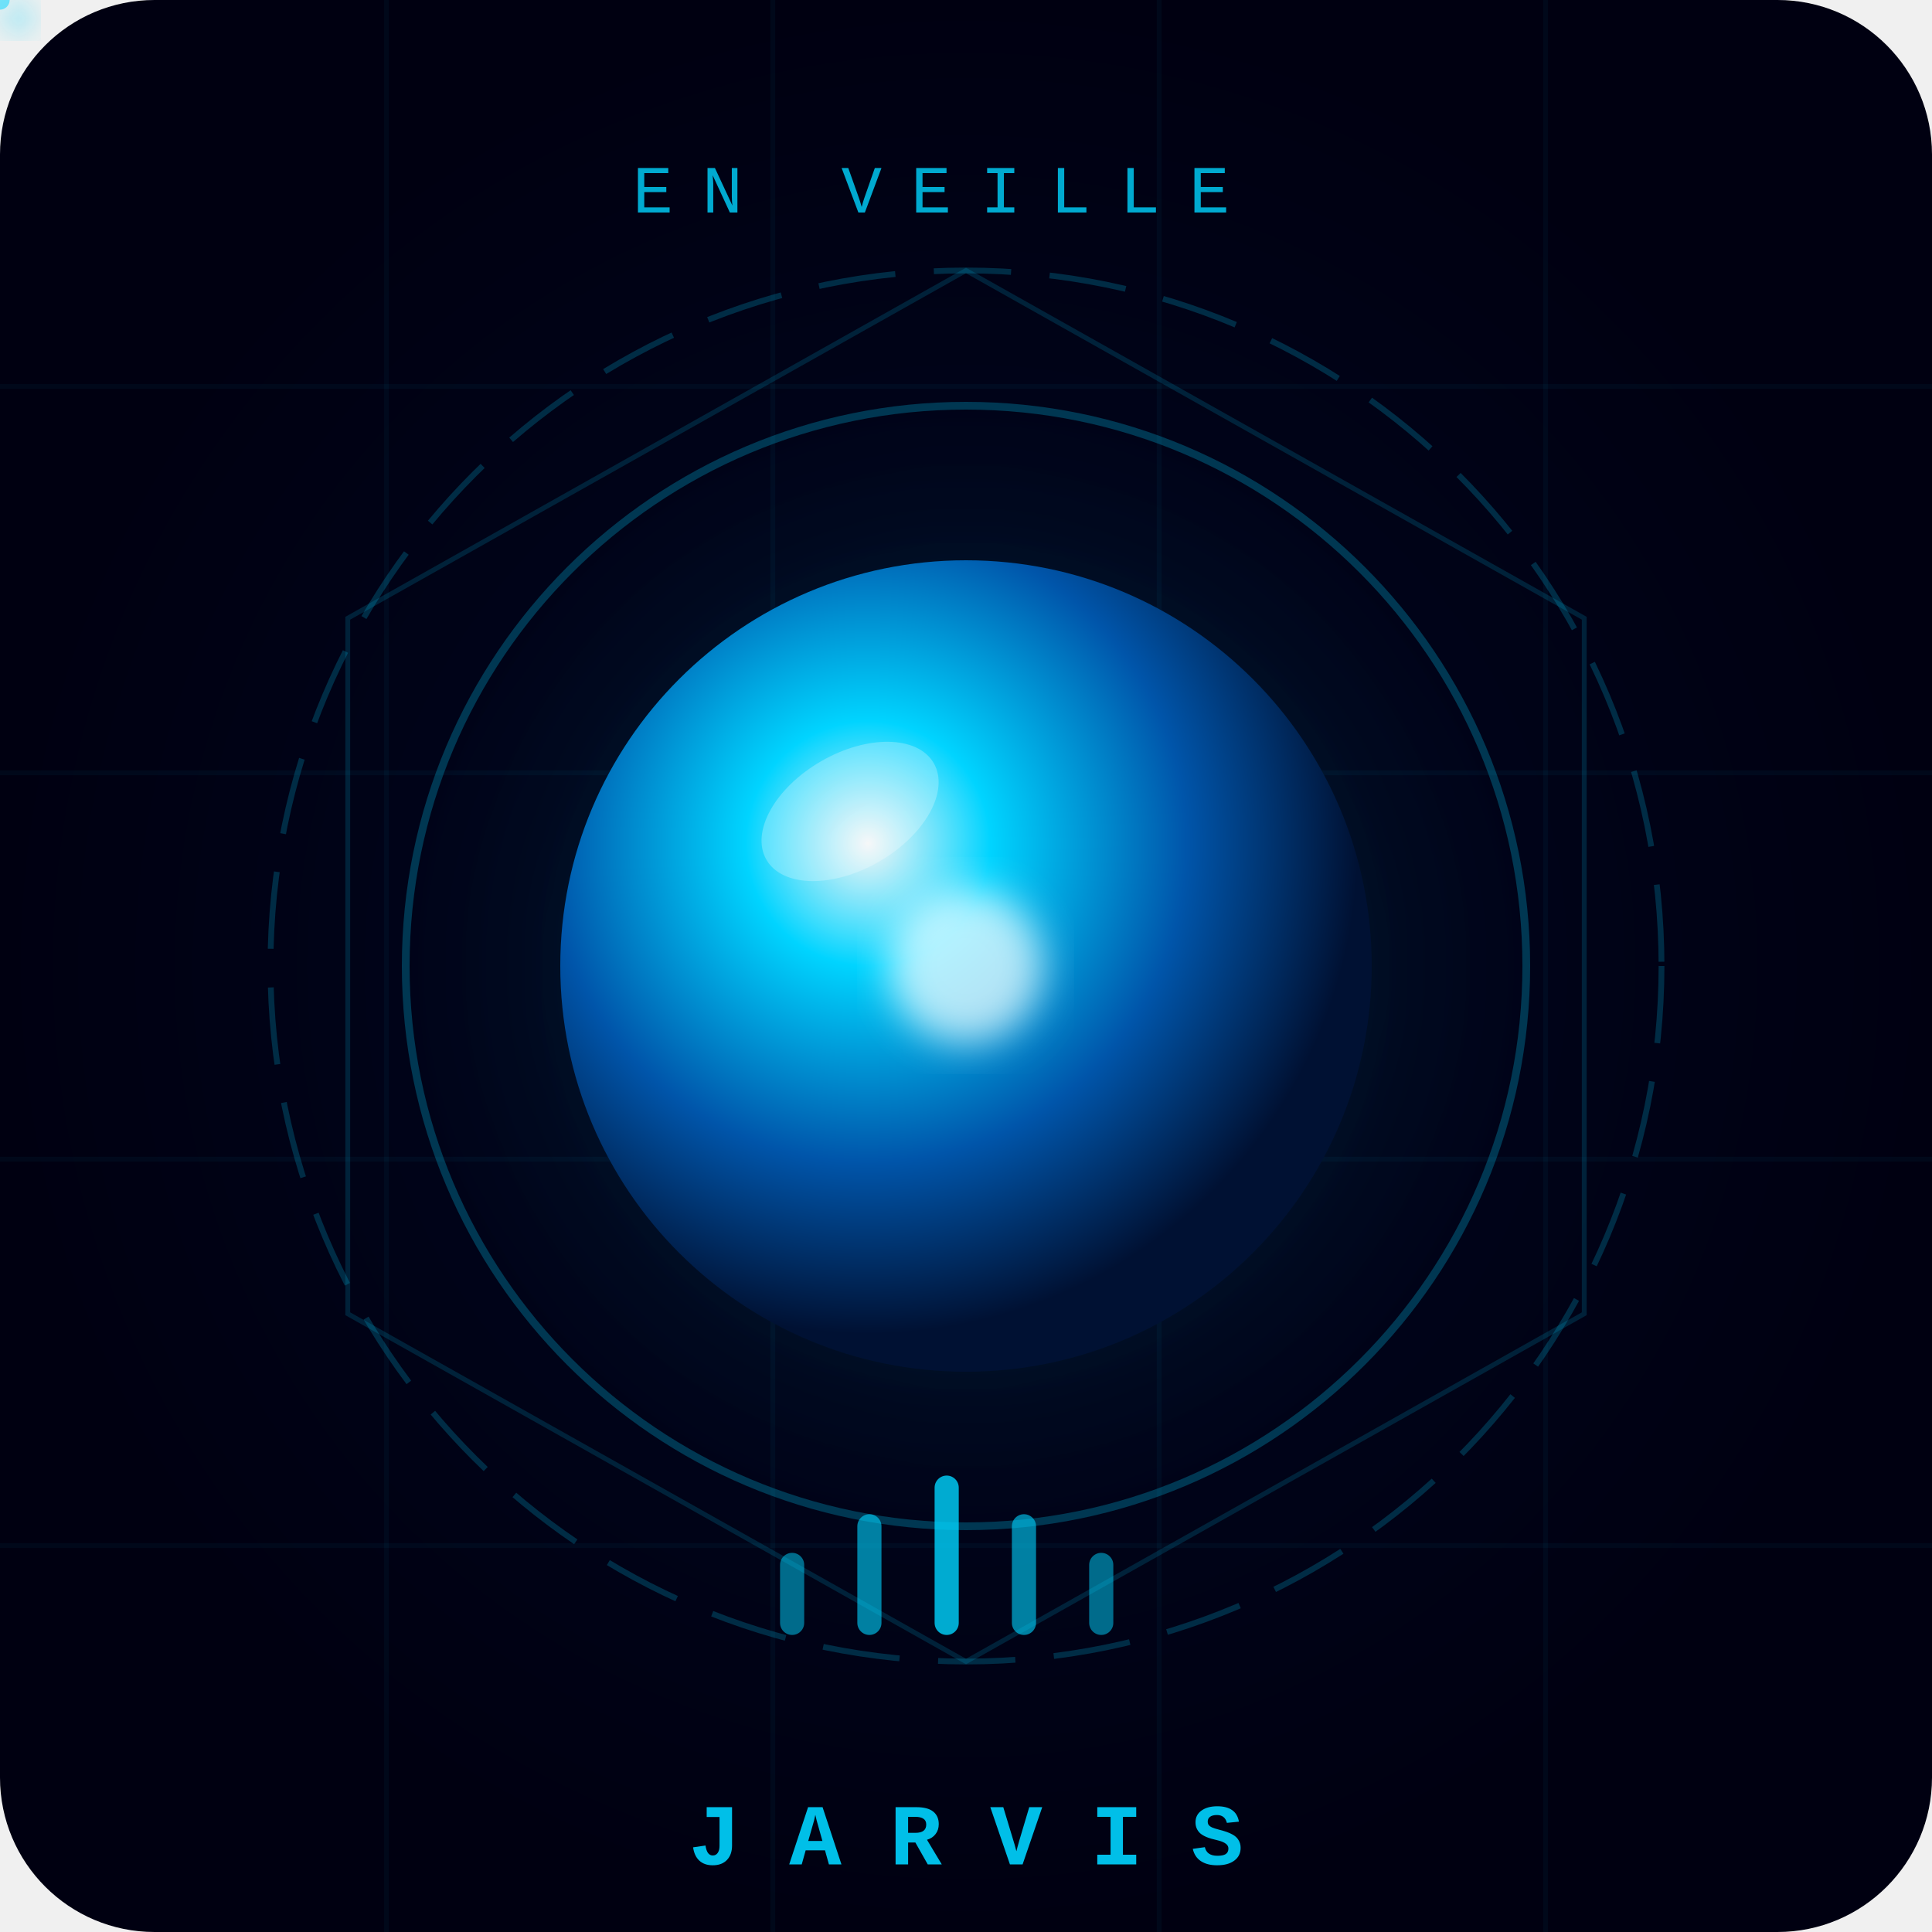
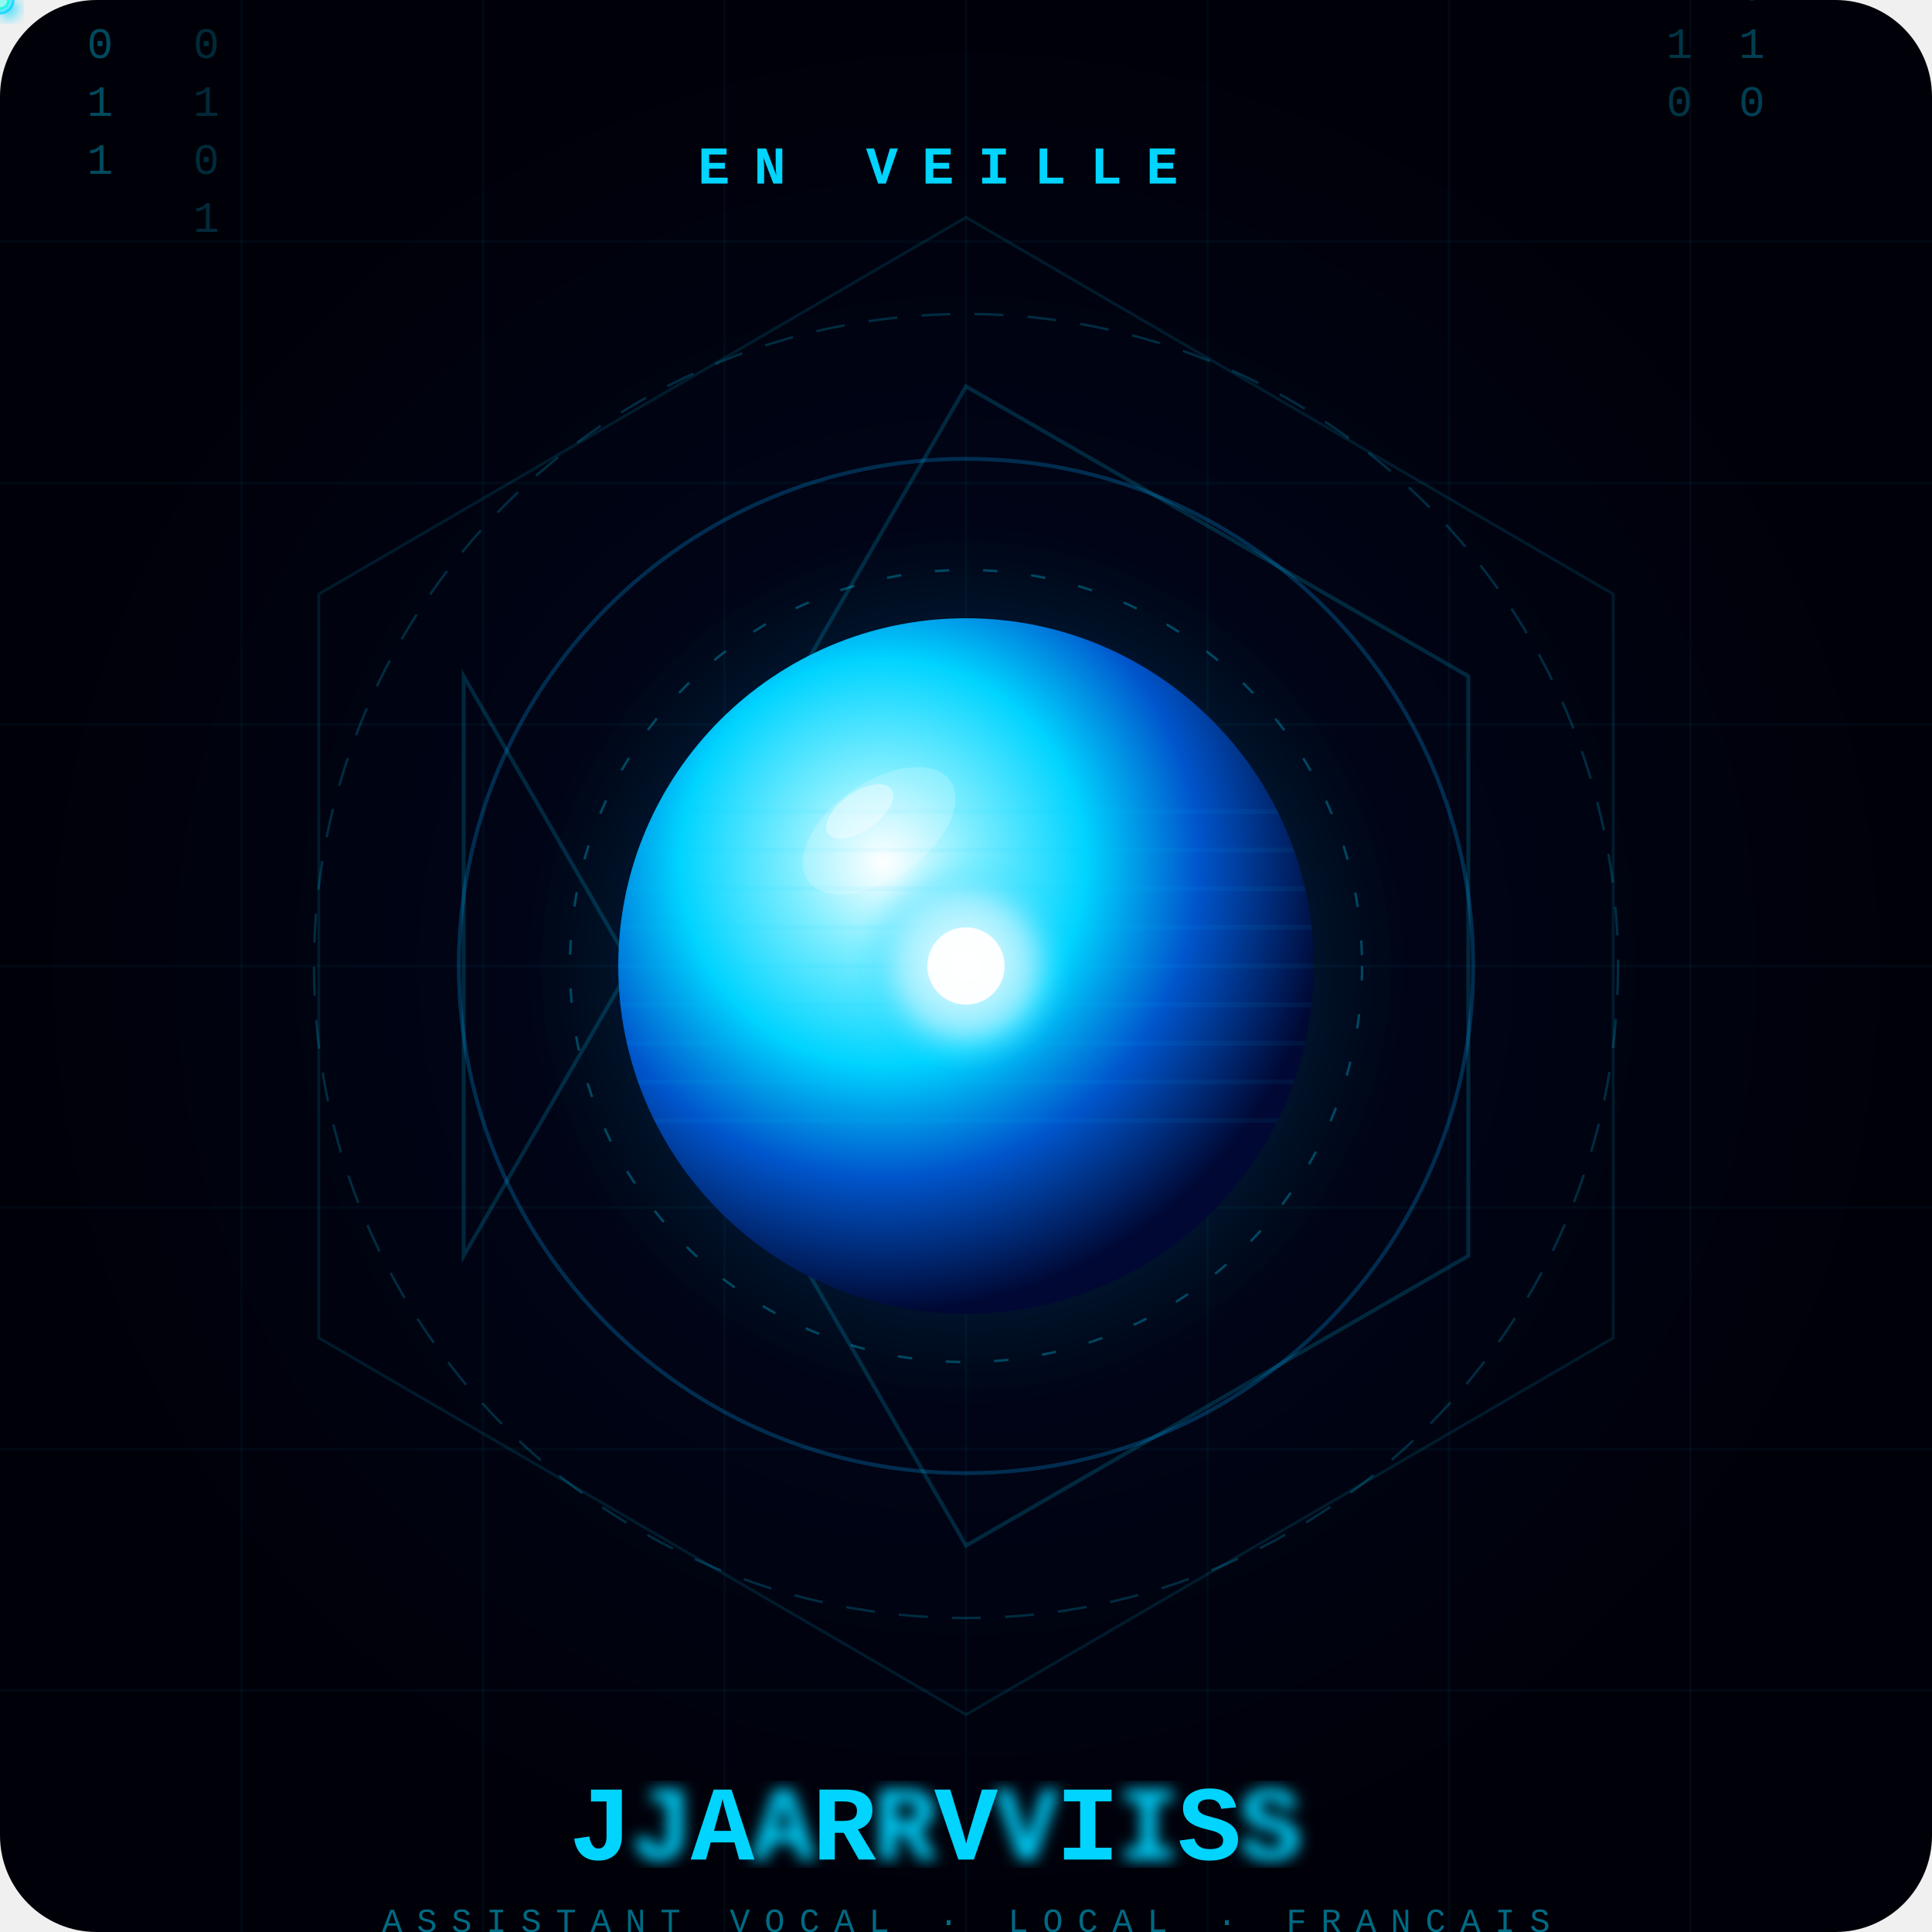
- <svg xmlns="http://www.w3.org/2000/svg" viewBox="0 0 200 200" width="200" height="200">
+ <svg xmlns="http://www.w3.org/2000/svg" viewBox="0 0 400 400" width="400" height="400">
  <defs>
    <radialGradient id="bg" cx="50%" cy="50%" r="50%">
      <stop offset="0%" stop-color="#000822" />
-       <stop offset="100%" stop-color="#000011" />
-     </radialGradient>
-     <radialGradient id="orb" cx="38%" cy="35%" r="60%">
-       <stop offset="0%" stop-color="#ffffff" stop-opacity="0.95" />
-       <stop offset="25%" stop-color="#00d4ff" />
-       <stop offset="65%" stop-color="#0055aa" />
-       <stop offset="100%" stop-color="#001133" />
-     </radialGradient>
-     <radialGradient id="glow" cx="50%" cy="50%" r="50%">
-       <stop offset="0%" stop-color="#00d4ff" stop-opacity="0.35" />
-       <stop offset="60%" stop-color="#00d4ff" stop-opacity="0.08" />
+       <stop offset="100%" stop-color="#000008" />
+     </radialGradient>
+     <radialGradient id="orb-grad" cx="38%" cy="35%" r="65%">
+       <stop offset="0%" stop-color="#ffffff" stop-opacity="1" />
+       <stop offset="20%" stop-color="#80eeff" />
+       <stop offset="45%" stop-color="#00d4ff" />
+       <stop offset="70%" stop-color="#0055cc" />
+       <stop offset="100%" stop-color="#000833" />
+     </radialGradient>
+     <radialGradient id="glow1" cx="50%" cy="50%" r="50%">
+       <stop offset="0%" stop-color="#00d4ff" stop-opacity="0.5" />
+       <stop offset="50%" stop-color="#00d4ff" stop-opacity="0.15" />
      <stop offset="100%" stop-color="#00d4ff" stop-opacity="0" />
    </radialGradient>
-     <filter id="blur-glow" x="-50%" y="-50%" width="200%" height="200%">
-       <feGaussianBlur stdDeviation="6" />
+     <radialGradient id="glow2" cx="50%" cy="50%" r="50%">
+       <stop offset="0%" stop-color="#0066ff" stop-opacity="0.3" />
+       <stop offset="100%" stop-color="#0066ff" stop-opacity="0" />
+     </radialGradient>
+     <radialGradient id="core" cx="50%" cy="50%" r="50%">
+       <stop offset="0%" stop-color="#ffffff" stop-opacity="1" />
+       <stop offset="60%" stop-color="#aaf0ff" stop-opacity="0.8" />
+       <stop offset="100%" stop-color="#00d4ff" stop-opacity="0" />
+     </radialGradient>
+     <filter id="glow-blur">
+       <feGaussianBlur stdDeviation="8" result="blur" />
+       <feMerge>
+         <feMergeNode in="blur" />
+         <feMergeNode in="SourceGraphic" />
+       </feMerge>
    </filter>
-     <filter id="blur-soft" x="-20%" y="-20%" width="140%" height="140%">
-       <feGaussianBlur stdDeviation="2" />
+     <filter id="soft-blur">
+       <feGaussianBlur stdDeviation="3" />
+     </filter>
+     <filter id="tiny-blur">
+       <feGaussianBlur stdDeviation="1.5" />
    </filter>
  </defs>
-   <rect width="200" height="200" fill="url(#bg)" rx="16" />
+   <rect width="400" height="400" fill="url(#bg)" rx="20" />
  <g stroke="#00d4ff" stroke-opacity="0.04" stroke-width="0.5">
-     <line x1="0" y1="40" x2="200" y2="40" />
-     <line x1="0" y1="80" x2="200" y2="80" />
-     <line x1="0" y1="120" x2="200" y2="120" />
-     <line x1="0" y1="160" x2="200" y2="160" />
-     <line x1="40" y1="0" x2="40" y2="200" />
-     <line x1="80" y1="0" x2="80" y2="200" />
-     <line x1="120" y1="0" x2="120" y2="200" />
-     <line x1="160" y1="0" x2="160" y2="200" />
-   </g>
-   <g fill="#00d4ff">
-     <circle cx="100" cy="100" r="1.5" opacity="0.6">
-       <animateTransform attributeName="transform" type="rotate" from="0 100 100" to="360 100 100" dur="6s" repeatCount="indefinite" />
-       <animate attributeName="cx" values="100;165;100;35;100" dur="6s" repeatCount="indefinite" />
-       <animate attributeName="cy" values="45;100;155;100;45" dur="6s" repeatCount="indefinite" />
-     </circle>
-     <circle cx="100" cy="100" r="1.2" opacity="0.4">
-       <animateTransform attributeName="transform" type="rotate" from="120 100 100" to="480 100 100" dur="9s" repeatCount="indefinite" />
-       <animate attributeName="cx" values="170;100;30;100;170" dur="9s" repeatCount="indefinite" />
-       <animate attributeName="cy" values="100;170;100;30;100" dur="9s" repeatCount="indefinite" />
-     </circle>
-     <circle r="1" opacity="0.5">
-       <animate attributeName="cx" values="100;155;100;45;100" dur="7s" repeatCount="indefinite" />
-       <animate attributeName="cy" values="155;100;45;100;155" dur="7s" repeatCount="indefinite" />
-     </circle>
-   </g>
-   <circle cx="100" cy="100" r="72" fill="none" stroke="#00d4ff" stroke-width="0.6" stroke-opacity="0.2" stroke-dasharray="8 4">
-     <animateTransform attributeName="transform" type="rotate" from="0 100 100" to="360 100 100" dur="20s" repeatCount="indefinite" />
-   </circle>
-   <polygon points="100,28 164,64 164,136 100,172 36,136 36,64" fill="none" stroke="#00d4ff" stroke-width="0.5" stroke-opacity="0.15">
-     <animateTransform attributeName="transform" type="rotate" from="0 100 100" to="-360 100 100" dur="30s" repeatCount="indefinite" />
-   </polygon>
-   <circle cx="100" cy="100" r="58" fill="none" stroke="#00d4ff" stroke-width="0.8" stroke-opacity="0.25">
-     <animate attributeName="r" values="58;62;58" dur="2s" repeatCount="indefinite" />
-     <animate attributeName="stroke-opacity" values="0.25;0.5;0.25" dur="2s" repeatCount="indefinite" />
-   </circle>
-   <circle r="3" fill="#00d4ff" filter="url(#blur-soft)">
-     <animate attributeName="cx" values="158;100;42;100;158" dur="4s" repeatCount="indefinite" />
-     <animate attributeName="cy" values="100;42;100;158;100" dur="4s" repeatCount="indefinite" />
-     <animate attributeName="opacity" values="1;0.6;1;0.6;1" dur="4s" repeatCount="indefinite" />
-   </circle>
-   <circle cx="100" cy="100" r="52" fill="url(#glow)" filter="url(#blur-glow)">
-     <animate attributeName="r" values="52;58;52" dur="2s" repeatCount="indefinite" />
-   </circle>
-   <circle cx="100" cy="100" r="42" fill="url(#orb)">
-     <animate attributeName="r" values="42;45;42" dur="2s" repeatCount="indefinite" />
-   </circle>
-   <ellipse cx="88" cy="84" rx="10" ry="6" fill="white" opacity="0.25" transform="rotate(-30 88 84)">
-     <animate attributeName="opacity" values="0.25;0.4;0.25" dur="2s" repeatCount="indefinite" />
+     <line x1="0" y1="50" x2="400" y2="50" />
+     <line x1="0" y1="100" x2="400" y2="100" />
+     <line x1="0" y1="150" x2="400" y2="150" />
+     <line x1="0" y1="200" x2="400" y2="200" />
+     <line x1="0" y1="250" x2="400" y2="250" />
+     <line x1="0" y1="300" x2="400" y2="300" />
+     <line x1="0" y1="350" x2="400" y2="350" />
+     <line x1="50" y1="0" x2="50" y2="400" />
+     <line x1="100" y1="0" x2="100" y2="400" />
+     <line x1="150" y1="0" x2="150" y2="400" />
+     <line x1="200" y1="0" x2="200" y2="400" />
+     <line x1="250" y1="0" x2="250" y2="400" />
+     <line x1="300" y1="0" x2="300" y2="400" />
+     <line x1="350" y1="0" x2="350" y2="400" />
+   </g>
+   <g font-family="Courier New, monospace" font-size="9" fill="#00d4ff">
+     <text x="18" fill-opacity="0.35">
+       <tspan x="18" dy="0">1</tspan>
+       <tspan x="18" dy="12">0</tspan>
+       <tspan x="18" dy="12">1</tspan>
+       <tspan x="18" dy="12">1</tspan>
+       <animate attributeName="y" values="-20;420" dur="4s" repeatCount="indefinite" />
+     </text>
+     <text x="360" fill-opacity="0.3">
+       <tspan x="360" dy="0">0</tspan>
+       <tspan x="360" dy="12">1</tspan>
+       <tspan x="360" dy="12">0</tspan>
+       <animate attributeName="y" values="-50;420" dur="5.5s" repeatCount="indefinite" />
+     </text>
+     <text x="40" fill-opacity="0.2">
+       <tspan x="40" dy="0">1</tspan>
+       <tspan x="40" dy="12">0</tspan>
+       <tspan x="40" dy="12">1</tspan>
+       <tspan x="40" dy="12">0</tspan>
+       <tspan x="40" dy="12">1</tspan>
+       <animate attributeName="y" values="100;450" dur="6s" repeatCount="indefinite" />
+     </text>
+     <text x="345" fill-opacity="0.25">
+       <tspan x="345" dy="0">1</tspan>
+       <tspan x="345" dy="12">1</tspan>
+       <tspan x="345" dy="12">0</tspan>
+       <animate attributeName="y" values="50;450" dur="4.8s" repeatCount="indefinite" />
+     </text>
+   </g>
+   <g transform="translate(200,200)">
+     <polygon points="0,-155 134,-77 134,77 0,155 -134,77 -134,-77" fill="none" stroke="#00d4ff" stroke-width="0.6" stroke-opacity="0.12">
+       <animateTransform attributeName="transform" type="rotate" from="0" to="360" dur="40s" repeatCount="indefinite" />
+     </polygon>
+   </g>
+   <g transform="translate(200,200)">
+     <polygon points="0,-120 104,-60 104,60 0,120 -104,-60 -104,60" fill="none" stroke="#00d4ff" stroke-width="0.8" stroke-opacity="0.18">
+       <animateTransform attributeName="transform" type="rotate" from="30" to="-330" dur="25s" repeatCount="indefinite" />
+     </polygon>
+   </g>
+   <circle cx="200" cy="200" r="135" fill="none" stroke="#00d4ff" stroke-width="0.5" stroke-opacity="0.2" stroke-dasharray="6 5">
+     <animateTransform attributeName="transform" type="rotate" from="0 200 200" to="360 200 200" dur="18s" repeatCount="indefinite" />
+   </circle>
+   <circle cx="200" cy="200" r="105" fill="none" stroke="#00aaff" stroke-width="0.8" stroke-opacity="0.25">
+     <animate attributeName="r" values="105;109;105" dur="2.5s" repeatCount="indefinite" />
+     <animate attributeName="stroke-opacity" values="0.25;0.5;0.25" dur="2.5s" repeatCount="indefinite" />
+   </circle>
+   <circle r="4" fill="#00d4ff" filter="url(#tiny-blur)">
+     <animate attributeName="cx" values="305;200;95;200;305" dur="5s" repeatCount="indefinite" calcMode="spline" keySplines="0.5 0 0.5 1;0.5 0 0.5 1;0.5 0 0.5 1;0.5 0 0.5 1" />
+     <animate attributeName="cy" values="200;95;200;305;200" dur="5s" repeatCount="indefinite" calcMode="spline" keySplines="0.5 0 0.5 1;0.5 0 0.5 1;0.5 0 0.5 1;0.5 0 0.5 1" />
+     <animate attributeName="opacity" values="0.9;0.5;0.9;0.5;0.9" dur="5s" repeatCount="indefinite" />
+   </circle>
+   <circle cx="200" cy="200" r="82" fill="none" stroke="#00d4ff" stroke-width="0.5" stroke-opacity="0.3" stroke-dasharray="3 7">
+     <animateTransform attributeName="transform" type="rotate" from="0 200 200" to="-360 200 200" dur="12s" repeatCount="indefinite" />
+   </circle>
+   <circle r="3" fill="#00d4ff" opacity="0.8">
+     <animate attributeName="cx" values="335;200;65;200;335" dur="7s" repeatCount="indefinite" calcMode="spline" keySplines="0.5 0 0.5 1;0.5 0 0.5 1;0.5 0 0.5 1;0.5 0 0.5 1" />
+     <animate attributeName="cy" values="200;65;200;335;200" dur="7s" repeatCount="indefinite" calcMode="spline" keySplines="0.5 0 0.5 1;0.5 0 0.5 1;0.5 0 0.5 1;0.5 0 0.5 1" />
+   </circle>
+   <circle r="2" fill="#00d4ff" opacity="0.4">
+     <animate attributeName="cx" values="335;200;65;200;335" dur="7s" begin="0.15s" repeatCount="indefinite" calcMode="spline" keySplines="0.5 0 0.5 1;0.5 0 0.5 1;0.5 0 0.5 1;0.5 0 0.5 1" />
+     <animate attributeName="cy" values="200;65;200;335;200" dur="7s" begin="0.15s" repeatCount="indefinite" calcMode="spline" keySplines="0.5 0 0.5 1;0.5 0 0.5 1;0.5 0 0.5 1;0.5 0 0.5 1" />
+   </circle>
+   <circle r="2.5" fill="#80eeff" opacity="0.7">
+     <animate attributeName="cx" values="65;200;335;200;65" dur="9s" repeatCount="indefinite" calcMode="spline" keySplines="0.5 0 0.5 1;0.5 0 0.5 1;0.5 0 0.5 1;0.5 0 0.5 1" />
+     <animate attributeName="cy" values="200;65;200;335;200" dur="9s" repeatCount="indefinite" calcMode="spline" keySplines="0.5 0 0.5 1;0.5 0 0.5 1;0.5 0 0.5 1;0.5 0 0.5 1" />
+   </circle>
+   <circle r="2" fill="#00ffcc" opacity="0.6">
+     <animate attributeName="cx" values="310;240;90;160;310" dur="6s" repeatCount="indefinite" />
+     <animate attributeName="cy" values="110;310;290;90;110" dur="6s" repeatCount="indefinite" />
+   </circle>
+   <circle r="1.5" fill="#ffffff" opacity="0.5">
+     <animate attributeName="cx" values="280;120;200;320;280" dur="4s" repeatCount="indefinite" />
+     <animate attributeName="cy" values="120;280;80;280;120" dur="4s" repeatCount="indefinite" />
+   </circle>
+   <circle cx="200" cy="200" r="90" fill="url(#glow1)" filter="url(#soft-blur)">
+     <animate attributeName="r" values="90;98;90" dur="2.5s" repeatCount="indefinite" />
+     <animate attributeName="opacity" values="1;0.7;1" dur="2.5s" repeatCount="indefinite" />
+   </circle>
+   <circle cx="200" cy="200" r="75" fill="url(#glow2)" filter="url(#soft-blur)">
+     <animate attributeName="r" values="75;80;75" dur="2.5s" repeatCount="indefinite" />
+   </circle>
+   <circle cx="200" cy="200" r="72" fill="url(#orb-grad)">
+     <animate attributeName="r" values="72;76;72" dur="2.5s" repeatCount="indefinite" />
+   </circle>
+   <g clip-path="url(#orb-clip)" opacity="0.06">
+     <clipPath id="orb-clip">
+       <circle cx="200" cy="200" r="72" />
+     </clipPath>
+     <line x1="128" y1="168" x2="272" y2="168" stroke="#00d4ff" stroke-width="1" />
+     <line x1="128" y1="176" x2="272" y2="176" stroke="#00d4ff" stroke-width="1" />
+     <line x1="128" y1="184" x2="272" y2="184" stroke="#00d4ff" stroke-width="1" />
+     <line x1="128" y1="192" x2="272" y2="192" stroke="#00d4ff" stroke-width="1" />
+     <line x1="128" y1="200" x2="272" y2="200" stroke="#00d4ff" stroke-width="1" />
+     <line x1="128" y1="208" x2="272" y2="208" stroke="#00d4ff" stroke-width="1" />
+     <line x1="128" y1="216" x2="272" y2="216" stroke="#00d4ff" stroke-width="1" />
+     <line x1="128" y1="224" x2="272" y2="224" stroke="#00d4ff" stroke-width="1" />
+     <line x1="128" y1="232" x2="272" y2="232" stroke="#00d4ff" stroke-width="1" />
+   </g>
+   <ellipse cx="182" cy="172" rx="18" ry="10" fill="white" opacity="0.2" transform="rotate(-35 182 172)">
+     <animate attributeName="opacity" values="0.2;0.35;0.2" dur="2.5s" repeatCount="indefinite" />
  </ellipse>
-   <circle cx="100" cy="100" r="8" fill="white" opacity="0.7" filter="url(#blur-soft)">
-     <animate attributeName="r" values="8;10;8" dur="2s" repeatCount="indefinite" />
-     <animate attributeName="opacity" values="0.7;1;0.7" dur="2s" repeatCount="indefinite" />
-   </circle>
-   <g transform="translate(100,168)" stroke="#00d4ff" fill="none">
-     <line x1="-18" y1="0" x2="-18" y2="-6" stroke-width="2.5" stroke-linecap="round" opacity="0.5">
-       <animate attributeName="y2" values="-6;-14;-6" dur="0.9s" begin="0s" repeatCount="indefinite" />
-     </line>
-     <line x1="-10" y1="0" x2="-10" y2="-10" stroke-width="2.5" stroke-linecap="round" opacity="0.6">
-       <animate attributeName="y2" values="-10;-20;-10" dur="0.9s" begin="0.1s" repeatCount="indefinite" />
-     </line>
-     <line x1="-2" y1="0" x2="-2" y2="-14" stroke-width="2.5" stroke-linecap="round" opacity="0.8">
-       <animate attributeName="y2" values="-14;-24;-14" dur="0.9s" begin="0.2s" repeatCount="indefinite" />
-     </line>
-     <line x1="6" y1="0" x2="6" y2="-10" stroke-width="2.5" stroke-linecap="round" opacity="0.6">
-       <animate attributeName="y2" values="-10;-20;-10" dur="0.9s" begin="0.1s" repeatCount="indefinite" />
-     </line>
-     <line x1="14" y1="0" x2="14" y2="-6" stroke-width="2.5" stroke-linecap="round" opacity="0.5">
-       <animate attributeName="y2" values="-6;-14;-6" dur="0.9s" begin="0s" repeatCount="indefinite" />
-     </line>
-   </g>
-   <text x="100" y="22" text-anchor="middle" font-family="Courier New, monospace" font-size="7" fill="#00d4ff" letter-spacing="3" opacity="0.8">
+   <ellipse cx="178" cy="168" rx="8" ry="4" fill="white" opacity="0.4" transform="rotate(-35 178 168)">
+     <animate attributeName="opacity" values="0.4;0.6;0.4" dur="2.5s" repeatCount="indefinite" />
+   </ellipse>
+   <circle cx="200" cy="200" r="22" fill="url(#core)" filter="url(#tiny-blur)">
+     <animate attributeName="r" values="22;26;22" dur="2.5s" repeatCount="indefinite" />
+     <animate attributeName="opacity" values="0.9;1;0.9" dur="2.5s" repeatCount="indefinite" />
+   </circle>
+   <circle cx="200" cy="200" r="8" fill="white" opacity="0.95">
+     <animate attributeName="r" values="8;10;8" dur="2.5s" repeatCount="indefinite" />
+     <animate attributeName="opacity" values="0.95;1;0.95" dur="2.5s" repeatCount="indefinite" />
+   </circle>
+   <circle cx="200" cy="200" r="72" fill="none" stroke="#00d4ff" stroke-width="1.5" opacity="0">
+     <animate attributeName="r" values="72;140;150" dur="3s" begin="0s" repeatCount="indefinite" />
+     <animate attributeName="opacity" values="0.7;0.1;0" dur="3s" begin="0s" repeatCount="indefinite" />
+   </circle>
+   <circle cx="200" cy="200" r="72" fill="none" stroke="#00d4ff" stroke-width="1" opacity="0">
+     <animate attributeName="r" values="72;130;145" dur="3s" begin="1s" repeatCount="indefinite" />
+     <animate attributeName="opacity" values="0.5;0.1;0" dur="3s" begin="1s" repeatCount="indefinite" />
+   </circle>
+   <circle cx="200" cy="200" r="72" fill="none" stroke="#00aaff" stroke-width="0.8" opacity="0">
+     <animate attributeName="r" values="72;120;140" dur="3s" begin="2s" repeatCount="indefinite" />
+     <animate attributeName="opacity" values="0.4;0.05;0" dur="3s" begin="2s" repeatCount="indefinite" />
+   </circle>
+   <g transform="translate(200,355)">
+     <rect x="-33" y="0" width="3" height="-5" rx="1.5" fill="#00d4ff" opacity="0.8">
+       <animate attributeName="height" values="5;18;6;22;5" dur="1.3s" repeatCount="indefinite" />
+       <animate attributeName="y" values="-5;-18;-6;-22;-5" dur="1.3s" repeatCount="indefinite" />
+     </rect>
+     <rect x="-22" y="0" width="3" height="-8" rx="1.5" fill="#00d4ff" opacity="0.9">
+       <animate attributeName="height" values="8;25;10;20;8" dur="1.1s" repeatCount="indefinite" />
+       <animate attributeName="y" values="-8;-25;-10;-20;-8" dur="1.1s" repeatCount="indefinite" />
+     </rect>
+     <rect x="-11" y="0" width="3" height="-12" rx="1.5" fill="#00d4ff">
+       <animate attributeName="height" values="12;28;8;24;12" dur="0.9s" repeatCount="indefinite" />
+       <animate attributeName="y" values="-12;-28;-8;-24;-12" dur="0.9s" repeatCount="indefinite" />
+     </rect>
+     <rect x="0" y="0" width="3" height="-15" rx="1.5" fill="#80eeff">
+       <animate attributeName="height" values="15;30;10;26;15" dur="1.0s" repeatCount="indefinite" />
+       <animate attributeName="y" values="-15;-30;-10;-26;-15" dur="1.0s" repeatCount="indefinite" />
+     </rect>
+     <rect x="11" y="0" width="3" height="-12" rx="1.5" fill="#00d4ff">
+       <animate attributeName="height" values="12;24;8;28;12" dur="0.95s" repeatCount="indefinite" />
+       <animate attributeName="y" values="-12;-24;-8;-28;-12" dur="0.95s" repeatCount="indefinite" />
+     </rect>
+     <rect x="22" y="0" width="3" height="-8" rx="1.5" fill="#00d4ff" opacity="0.9">
+       <animate attributeName="height" values="8;20;12;25;8" dur="1.15s" repeatCount="indefinite" />
+       <animate attributeName="y" values="-8;-20;-12;-25;-8" dur="1.15s" repeatCount="indefinite" />
+     </rect>
+     <rect x="33" y="0" width="3" height="-5" rx="1.5" fill="#00d4ff" opacity="0.8">
+       <animate attributeName="height" values="5;16;7;20;5" dur="1.3s" repeatCount="indefinite" />
+       <animate attributeName="y" values="-5;-16;-7;-20;-5" dur="1.3s" repeatCount="indefinite" />
+     </rect>
+   </g>
+   <text x="200" y="38" text-anchor="middle" font-family="Courier New, monospace" font-size="11" fill="#00d4ff" letter-spacing="5" font-weight="bold">
    EN VEILLE
-     <animate attributeName="opacity" values="0.8;0.3;0.8" dur="3s" repeatCount="indefinite" />
-   </text>
-   <text x="100" y="193" text-anchor="middle" font-family="Courier New, monospace" font-size="9" fill="#00d4ff" letter-spacing="5" font-weight="bold" opacity="0.9">
+     <animate attributeName="opacity" values="1;0.3;1" dur="3s" repeatCount="indefinite" />
+   </text>
+   <text x="200" y="385" text-anchor="middle" font-family="Courier New, monospace" font-size="22" fill="#00d4ff" letter-spacing="12" font-weight="bold" filter="url(#tiny-blur)">
    JARVIS
  </text>
+   <text x="200" y="385" text-anchor="middle" font-family="Courier New, monospace" font-size="22" fill="#00d4ff" letter-spacing="12" font-weight="bold">
+     JARVIS
+     <animate attributeName="opacity" values="1;0.8;1" dur="4s" repeatCount="indefinite" />
+   </text>
+   <text x="200" y="400" text-anchor="middle" font-family="Courier New, monospace" font-size="7" fill="#00d4ff" letter-spacing="3" opacity="0.5">
+     ASSISTANT VOCAL · LOCAL · FRANÇAIS
+   </text>
</svg>
